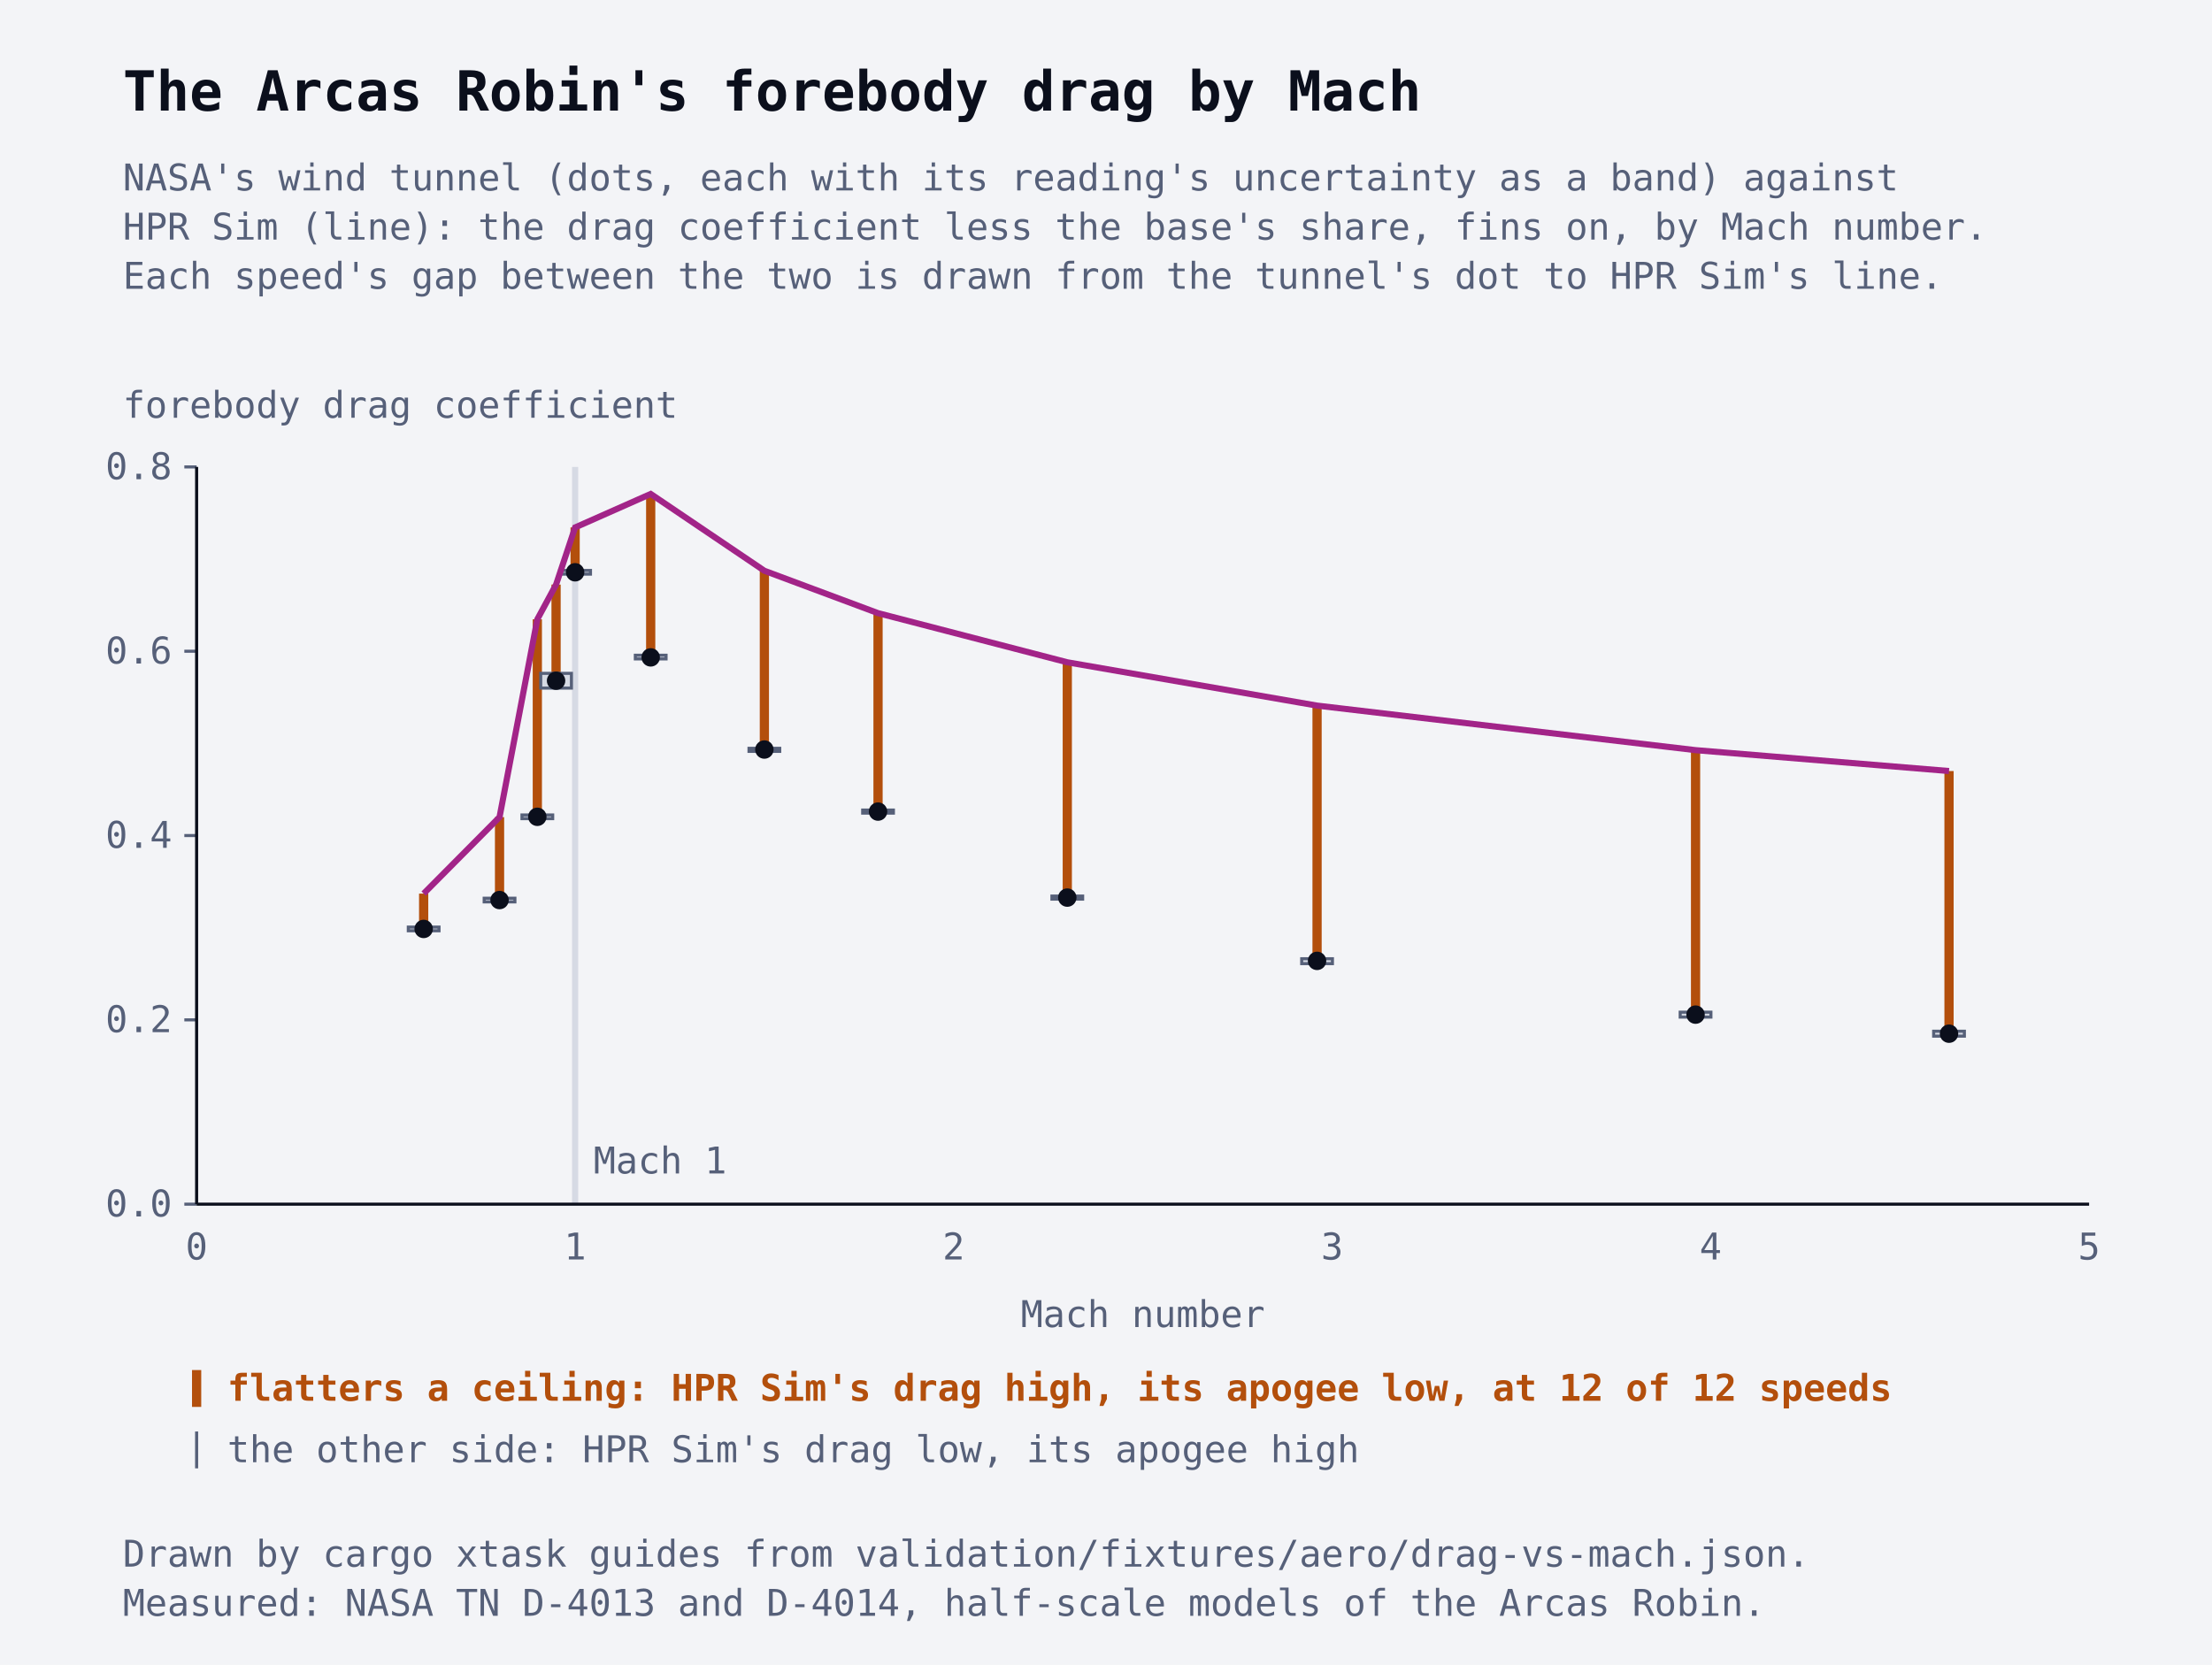
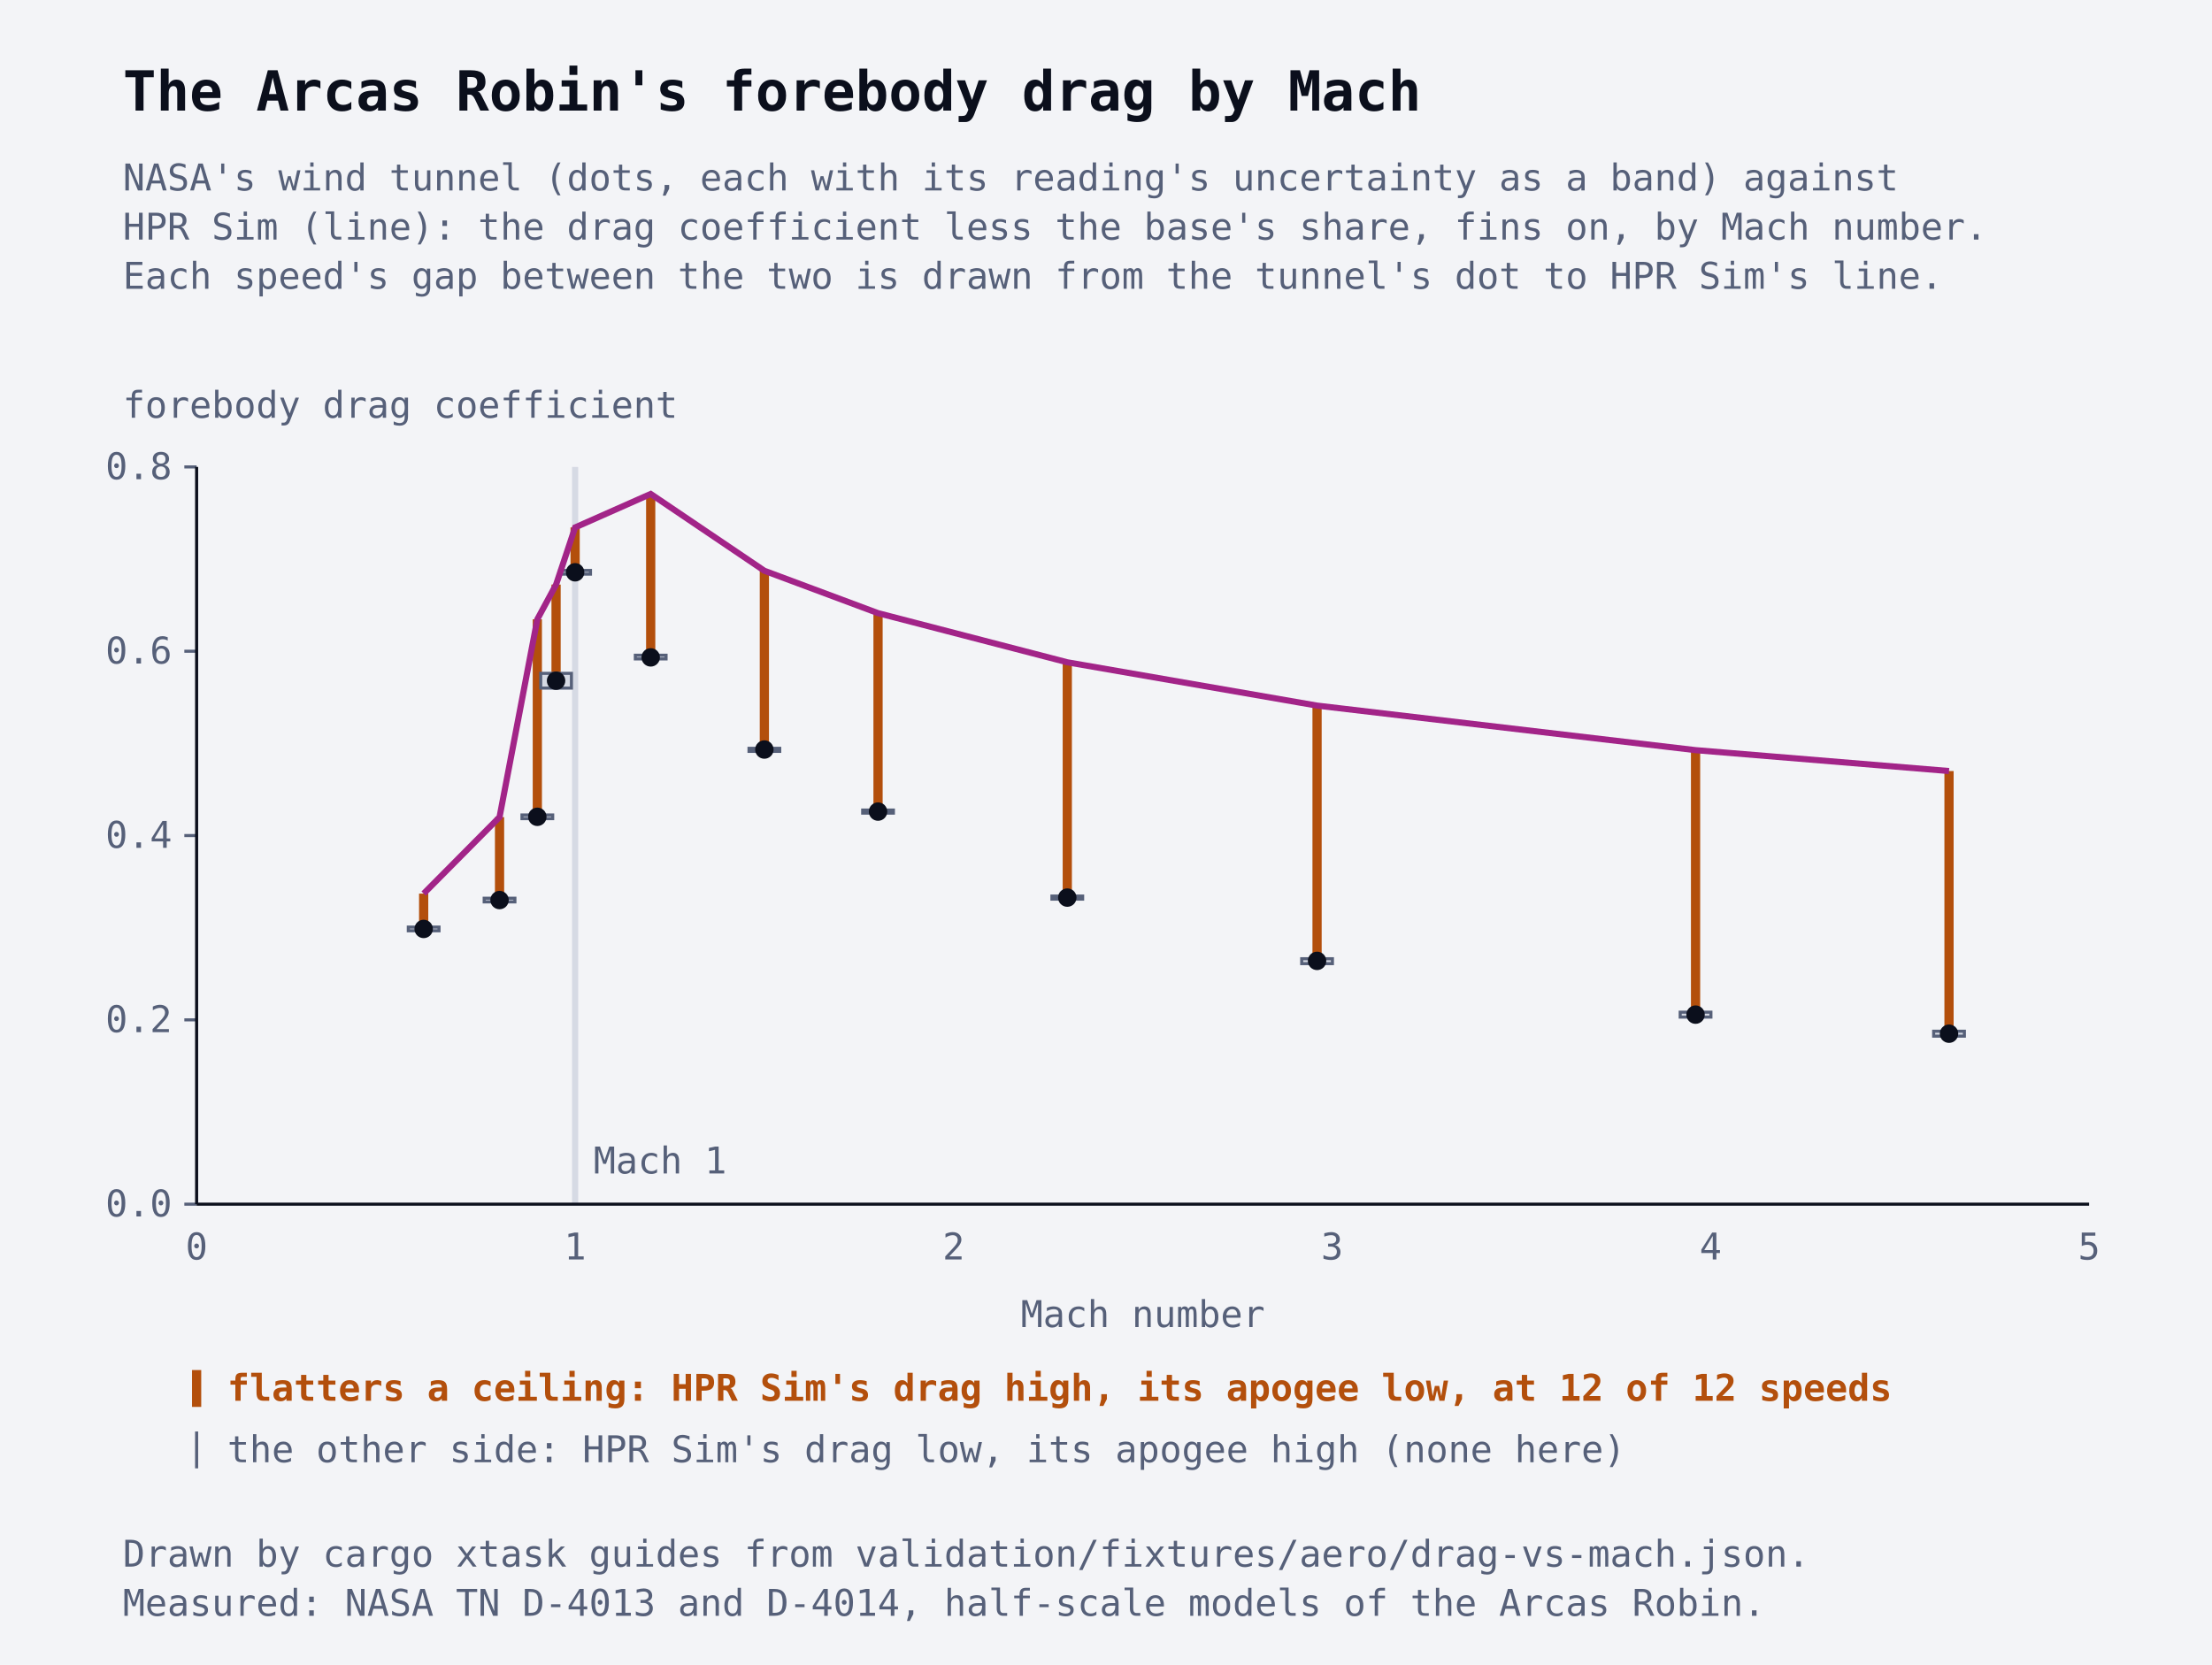
<svg xmlns="http://www.w3.org/2000/svg" width="720" height="542" viewBox="0 0 720 542" font-family="'Cascadia Mono', ui-monospace, Menlo, Consolas, monospace" font-size="12" role="img" aria-labelledby="title" aria-describedby="desc">
  <rect width="720" height="542" fill="#F3F4F7" />
  <text x="40" y="36" font-size="18" font-weight="600" fill="#0B0F1C">The Arcas Robin's forebody drag by Mach</text>
  <text x="40" y="62" fill="#566079">NASA's wind tunnel (dots, each with its reading's uncertainty as a band) against</text>
  <text x="40" y="78" fill="#566079">HPR Sim (line): the drag coefficient less the base's share, fins on, by Mach number.</text>
  <text x="40" y="94" fill="#566079">Each speed's gap between the two is drawn from the tunnel's dot to HPR Sim's line.</text>
  <rect x="186.2" y="152" width="2" height="240.0" fill="#D6DAE4" />
  <text x="193.2" y="382" fill="#566079">Mach 1</text>
  <text x="40" y="136" fill="#566079">forebody drag coefficient</text>
  <line x1="60.0" y1="392.0" x2="64" y2="392.0" stroke="#566079" stroke-width="1" />
  <text x="56.0" y="396.0" text-anchor="end" fill="#566079">0.0</text>
  <line x1="60.0" y1="332.0" x2="64" y2="332.0" stroke="#566079" stroke-width="1" />
  <text x="56.0" y="336.0" text-anchor="end" fill="#566079">0.2</text>
  <line x1="60.0" y1="272.0" x2="64" y2="272.0" stroke="#566079" stroke-width="1" />
  <text x="56.0" y="276.0" text-anchor="end" fill="#566079">0.4</text>
  <line x1="60.0" y1="212.0" x2="64" y2="212.0" stroke="#566079" stroke-width="1" />
  <text x="56.0" y="216.0" text-anchor="end" fill="#566079">0.6</text>
  <line x1="60.0" y1="152.0" x2="64" y2="152.0" stroke="#566079" stroke-width="1" />
  <text x="56.0" y="156.0" text-anchor="end" fill="#566079">0.8</text>
  <line x1="137.9" y1="302.4" x2="137.9" y2="290.9" stroke="#B34F0C" stroke-width="3" />
  <line x1="162.6" y1="293.0" x2="162.6" y2="266.0" stroke="#B34F0C" stroke-width="3" />
  <line x1="174.9" y1="265.9" x2="174.9" y2="201.6" stroke="#B34F0C" stroke-width="3" />
  <line x1="181.0" y1="221.6" x2="181.0" y2="190.3" stroke="#B34F0C" stroke-width="3" />
  <line x1="187.2" y1="186.3" x2="187.2" y2="171.7" stroke="#B34F0C" stroke-width="3" />
  <line x1="211.8" y1="214.0" x2="211.8" y2="160.8" stroke="#B34F0C" stroke-width="3" />
  <line x1="248.8" y1="244.0" x2="248.8" y2="185.8" stroke="#B34F0C" stroke-width="3" />
  <line x1="285.8" y1="264.2" x2="285.8" y2="199.6" stroke="#B34F0C" stroke-width="3" />
  <line x1="347.4" y1="292.2" x2="347.4" y2="215.6" stroke="#B34F0C" stroke-width="3" />
  <line x1="428.7" y1="312.8" x2="428.7" y2="229.7" stroke="#B34F0C" stroke-width="3" />
  <line x1="551.9" y1="330.3" x2="551.9" y2="244.2" stroke="#B34F0C" stroke-width="3" />
  <line x1="634.4" y1="336.5" x2="634.4" y2="251.0" stroke="#B34F0C" stroke-width="3" />
  <rect x="132.9" y="301.8" width="10" height="1.2" fill="#D6DAE4" stroke="#566079" stroke-width="1" />
  <circle cx="137.9" cy="302.4" r="3" fill="#0B0F1C" />
  <rect x="157.6" y="292.4" width="10" height="1.2" fill="#D6DAE4" stroke="#566079" stroke-width="1" />
  <circle cx="162.6" cy="293.0" r="3" fill="#0B0F1C" />
  <rect x="169.9" y="265.3" width="10" height="1.2" fill="#D6DAE4" stroke="#566079" stroke-width="1" />
  <circle cx="174.9" cy="265.9" r="3" fill="#0B0F1C" />
  <rect x="176.0" y="219.2" width="10" height="4.8" fill="#D6DAE4" stroke="#566079" stroke-width="1" />
  <circle cx="181.0" cy="221.6" r="3" fill="#0B0F1C" />
  <rect x="182.2" y="185.7" width="10" height="1.2" fill="#D6DAE4" stroke="#566079" stroke-width="1" />
  <circle cx="187.2" cy="186.3" r="3" fill="#0B0F1C" />
  <rect x="206.8" y="213.3" width="10" height="1.2" fill="#D6DAE4" stroke="#566079" stroke-width="1" />
  <circle cx="211.8" cy="214.0" r="3" fill="#0B0F1C" />
  <rect x="243.8" y="243.6" width="10" height="1.0" fill="#D6DAE4" stroke="#566079" stroke-width="1" />
  <circle cx="248.8" cy="244.0" r="3" fill="#0B0F1C" />
  <rect x="280.8" y="263.7" width="10" height="1.0" fill="#D6DAE4" stroke="#566079" stroke-width="1" />
  <circle cx="285.8" cy="264.2" r="3" fill="#0B0F1C" />
  <rect x="342.4" y="291.7" width="10" height="1.0" fill="#D6DAE4" stroke="#566079" stroke-width="1" />
  <circle cx="347.4" cy="292.2" r="3" fill="#0B0F1C" />
  <rect x="423.7" y="312.1" width="10" height="1.6" fill="#D6DAE4" stroke="#566079" stroke-width="1" />
  <circle cx="428.7" cy="312.8" r="3" fill="#0B0F1C" />
  <rect x="546.9" y="329.5" width="10" height="1.6" fill="#D6DAE4" stroke="#566079" stroke-width="1" />
  <circle cx="551.9" cy="330.3" r="3" fill="#0B0F1C" />
  <rect x="629.4" y="335.7" width="10" height="1.6" fill="#D6DAE4" stroke="#566079" stroke-width="1" />
  <circle cx="634.4" cy="336.5" r="3" fill="#0B0F1C" />
  <path d="M 137.9 290.9 L 162.6 266.0 L 174.9 201.6 L 181.0 190.3 L 187.2 171.7 L 211.8 160.8 L 248.8 185.8 L 285.8 199.6 L 347.4 215.6 L 428.7 229.7 L 551.9 244.2 L 634.4 251.0" fill="none" stroke="#A22488" stroke-width="2" />
  <line x1="64" y1="152" x2="64" y2="392" stroke="#0B0F1C" stroke-width="1" />
  <line x1="64" y1="392" x2="680" y2="392" stroke="#0B0F1C" stroke-width="1" />
  <text x="64.0" y="410" text-anchor="middle" fill="#566079">0</text>
  <text x="187.2" y="410" text-anchor="middle" fill="#566079">1</text>
  <text x="310.4" y="410" text-anchor="middle" fill="#566079">2</text>
  <text x="433.6" y="410" text-anchor="middle" fill="#566079">3</text>
  <text x="556.8" y="410" text-anchor="middle" fill="#566079">4</text>
  <text x="680.0" y="410" text-anchor="middle" fill="#566079">5</text>
  <text x="372.0" y="432" text-anchor="middle" fill="#566079">Mach number</text>
  <line x1="64" y1="446.0" x2="64" y2="458.0" stroke="#B34F0C" stroke-width="3" />
  <text x="74.0" y="456.0" font-weight="600" fill="#B34F0C">flatters a ceiling: HPR Sim's drag high, its apogee low, at 12 of 12 speeds</text>
  <line x1="64" y1="466.0" x2="64" y2="478.0" stroke="#566079" stroke-width="1" />
-   <text x="74.0" y="476.0" fill="#566079">the other side: HPR Sim's drag low, its apogee high</text>
+   <text x="74.0" y="476.0" fill="#566079">the other side: HPR Sim's drag low, its apogee high (none here)</text>
  <text x="40" y="510" fill="#566079">Drawn by cargo xtask guides from validation/fixtures/aero/drag-vs-mach.json.</text>
  <text x="40" y="526" fill="#566079">Measured: NASA TN D-4013 and D-4014, half-scale models of the Arcas Robin.</text>
</svg>
